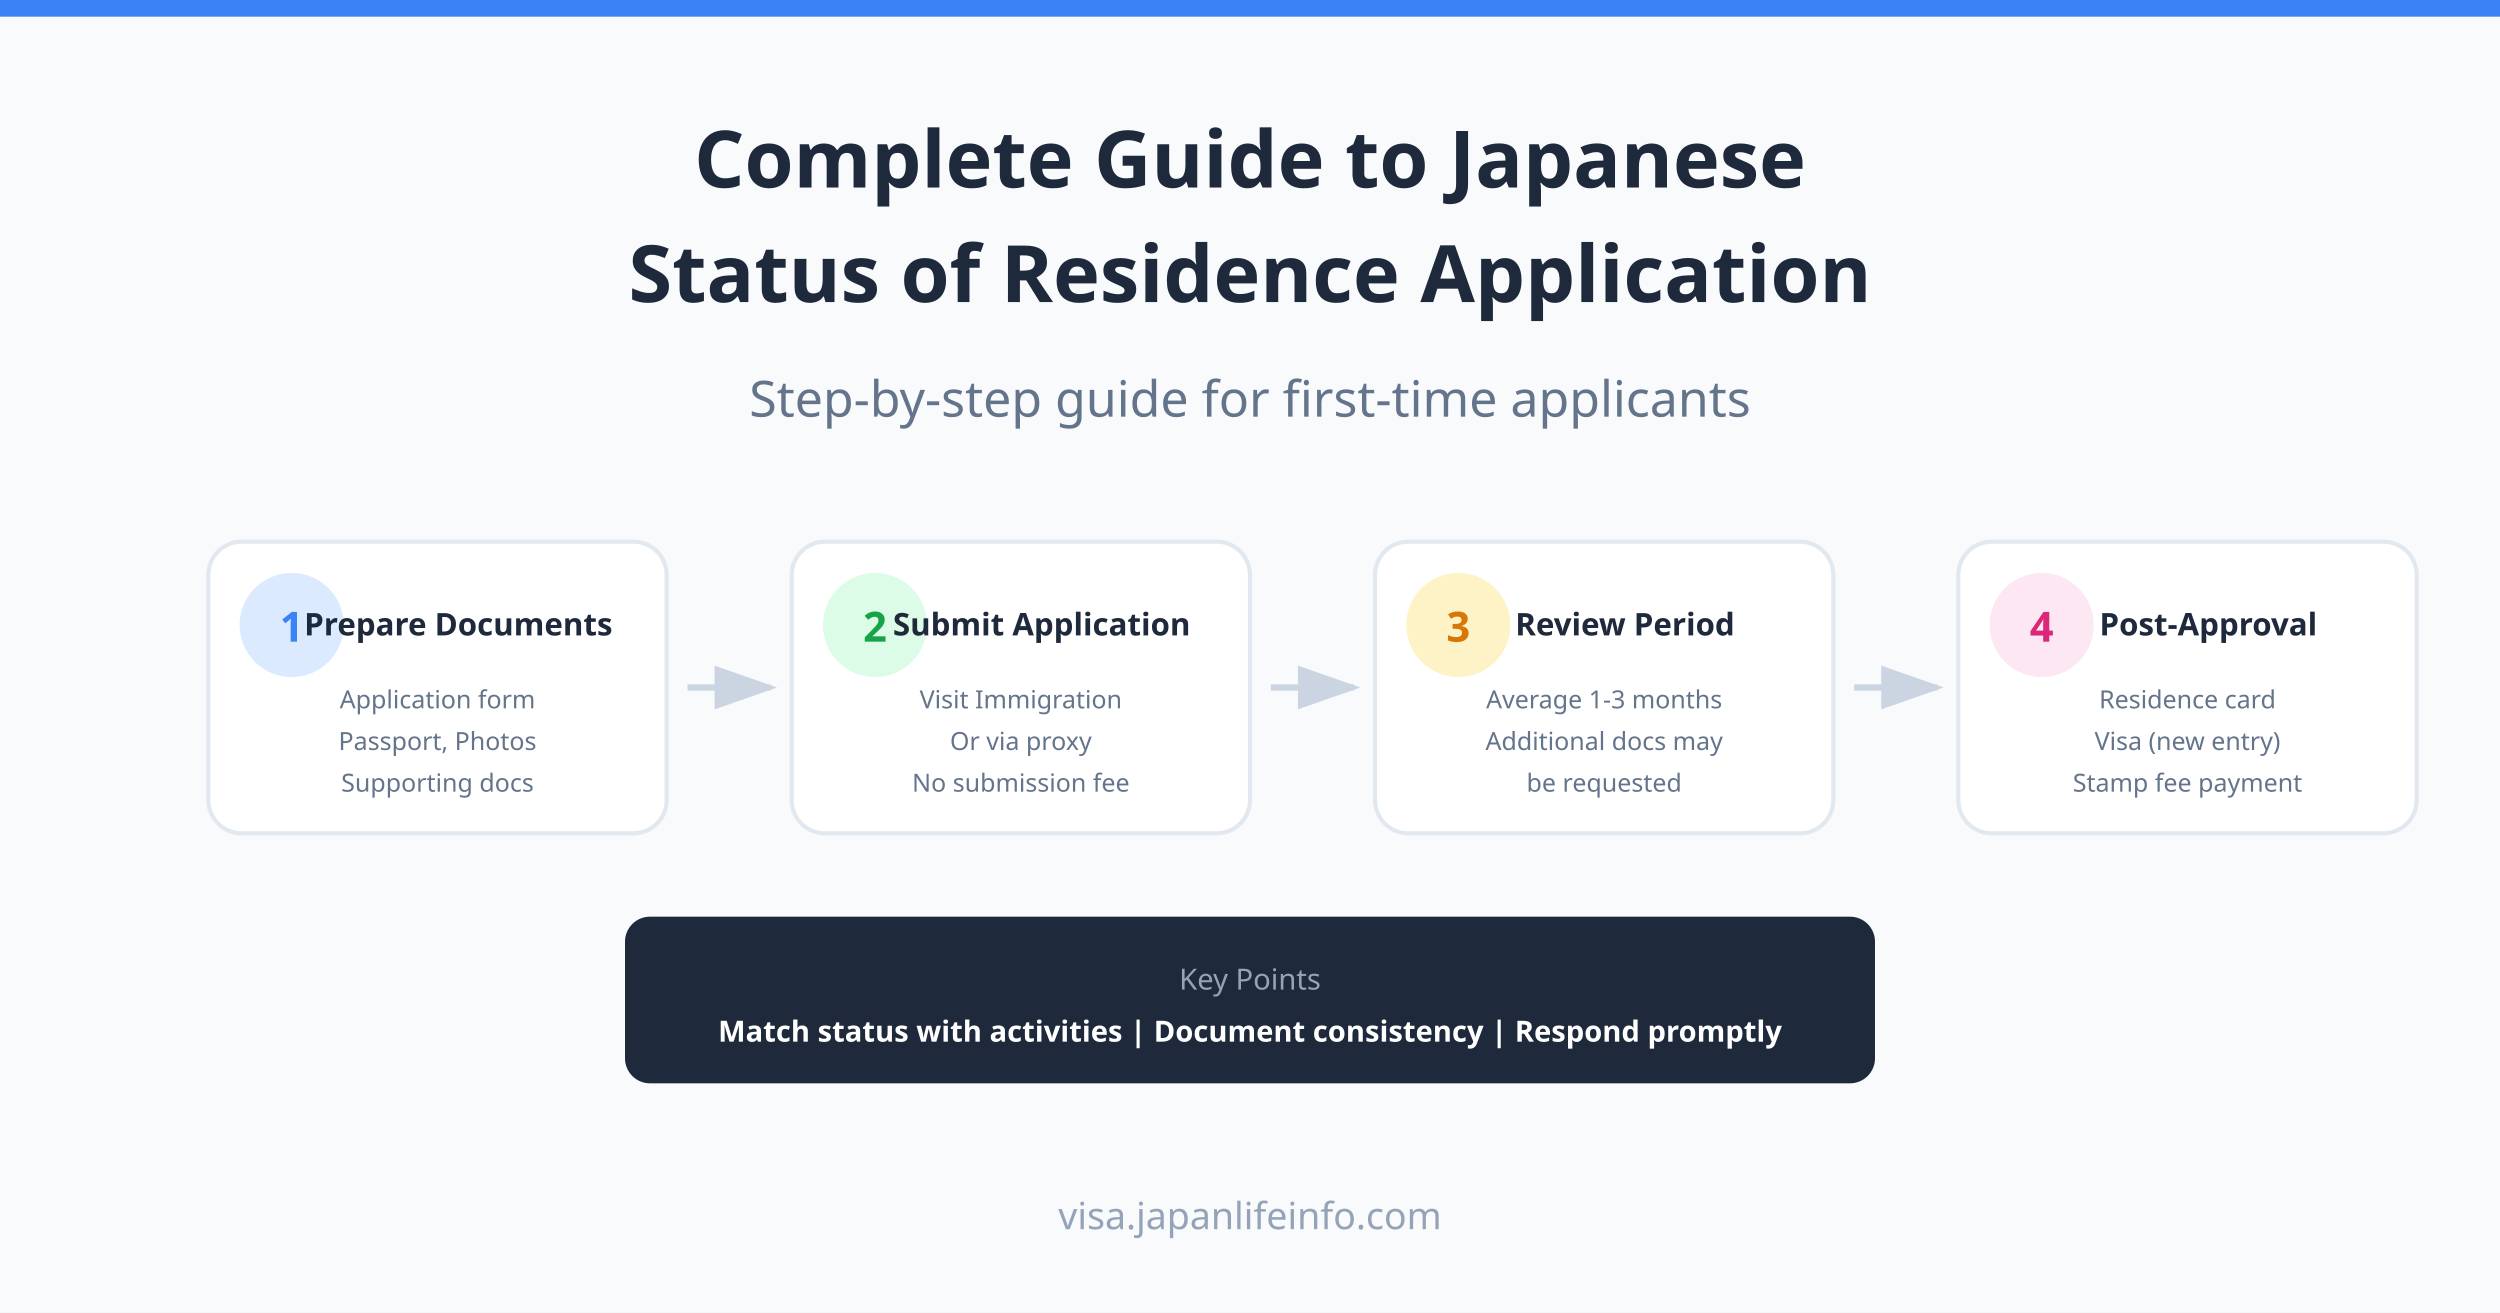
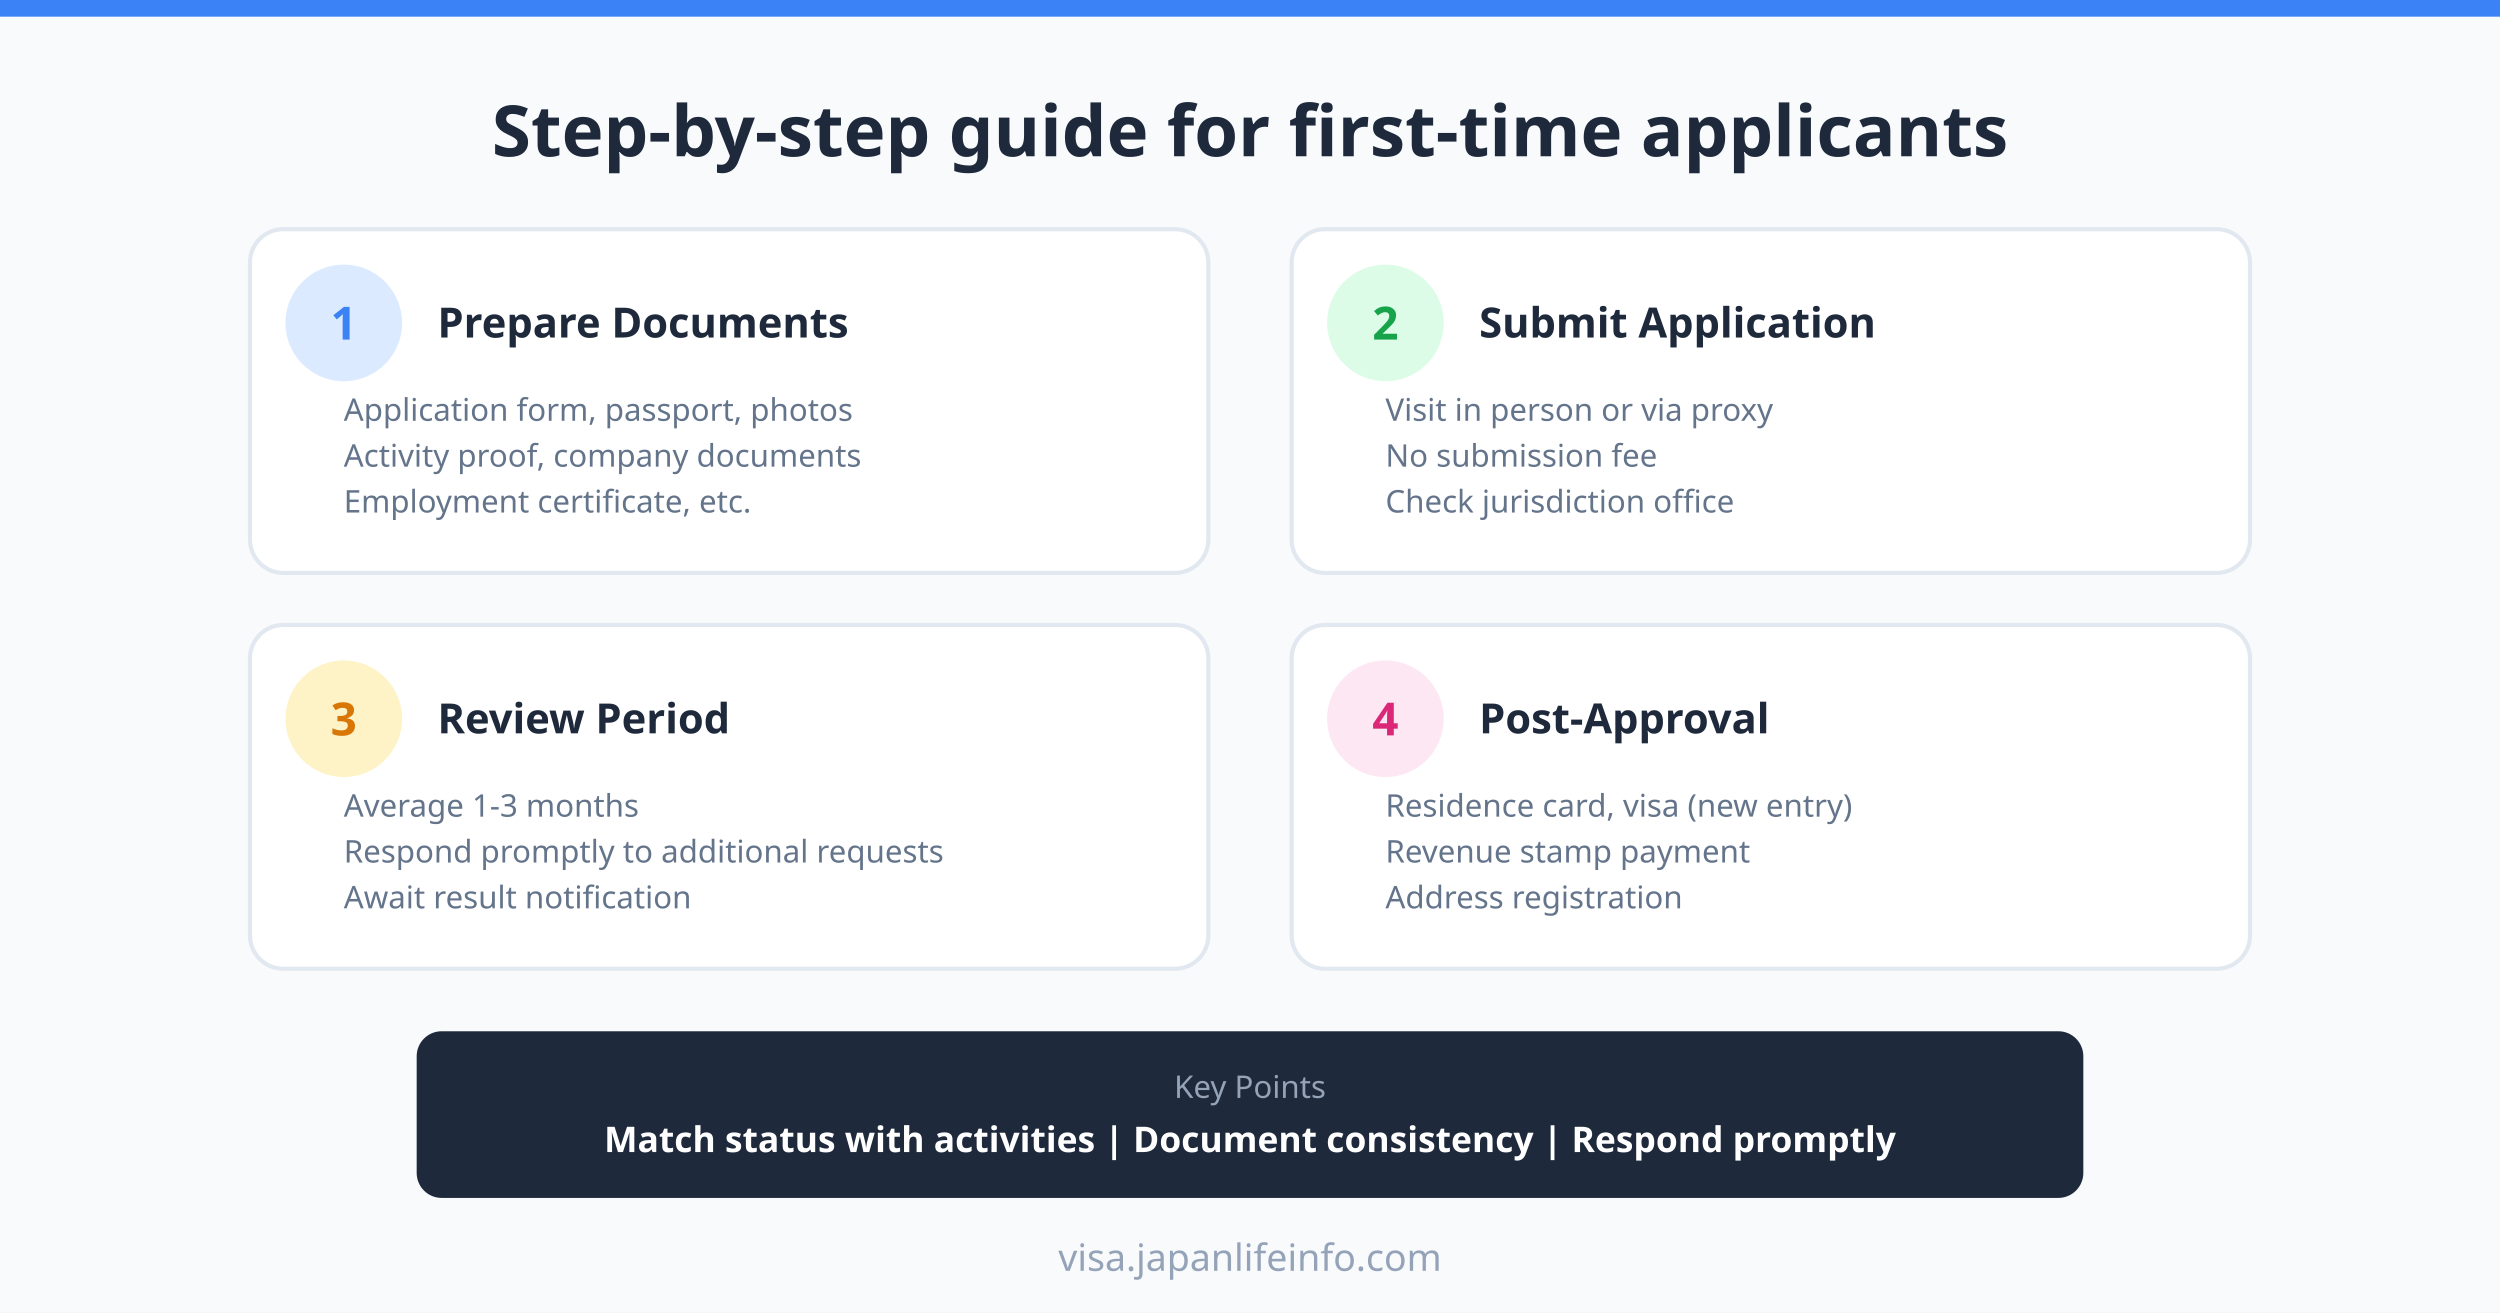
<svg xmlns="http://www.w3.org/2000/svg" width="1200" height="630" viewBox="0 0 1200 630" fill="none">
  <rect width="1200" height="630" fill="#f8fafc" />
  <rect width="1200" height="8" fill="url(#headerGradient)" />
-   <text x="600" y="90" text-anchor="middle" fill="#1e293b" font-family="sans-serif" font-size="38" font-weight="bold">Complete Guide to Japanese</text>
-   <text x="600" y="145" text-anchor="middle" fill="#1e293b" font-family="sans-serif" font-size="38" font-weight="bold">Status of Residence Application</text>
-   <text x="600" y="200" text-anchor="middle" fill="#64748b" font-family="sans-serif" font-size="24">Step-by-step guide for first-time applicants</text>
-   <g transform="translate(100, 260)">
-     <rect width="220" height="140" rx="16" fill="white" stroke="#e2e8f0" stroke-width="2" />
-     <circle cx="40" cy="40" r="25" fill="#dbeafe" />
-     <text x="40" y="48" text-anchor="middle" fill="#3b82f6" font-family="sans-serif" font-size="20" font-weight="bold">1</text>
-     <text x="120" y="45" text-anchor="middle" fill="#1e293b" font-family="sans-serif" font-size="15" font-weight="bold">Prepare Documents</text>
-     <text x="110" y="80" text-anchor="middle" fill="#64748b" font-family="sans-serif" font-size="12">Application form</text>
-     <text x="110" y="100" text-anchor="middle" fill="#64748b" font-family="sans-serif" font-size="12">Passport, Photos</text>
-     <text x="110" y="120" text-anchor="middle" fill="#64748b" font-family="sans-serif" font-size="12">Supporting docs</text>
+   <text x="600" y="75" text-anchor="middle" fill="#1e293b" font-family="sans-serif" font-size="34" font-weight="bold">Step-by-step guide for first-time applicants</text>
+   <g transform="translate(120, 110)">
+     <rect width="460" height="165" rx="16" fill="white" stroke="#e2e8f0" stroke-width="2" />
+     <circle cx="45" cy="45" r="28" fill="#dbeafe" />
+     <text x="45" y="53" text-anchor="middle" fill="#3b82f6" font-family="sans-serif" font-size="22" font-weight="bold">1</text>
+     <text x="90" y="52" fill="#1e293b" font-family="sans-serif" font-size="20" font-weight="bold">Prepare Documents</text>
+     <text x="45" y="92" fill="#64748b" font-family="sans-serif" font-size="15">Application form, passport, photos</text>
+     <text x="45" y="114" fill="#64748b" font-family="sans-serif" font-size="15">Activity proof, company documents</text>
+     <text x="45" y="136" fill="#64748b" font-family="sans-serif" font-size="15">Employment certificate, etc.</text>
  </g>
-   <path d="M330 330 L370 330" stroke="#cbd5e1" stroke-width="3" marker-end="url(#arrowhead)" />
-   <g transform="translate(380, 260)">
-     <rect width="220" height="140" rx="16" fill="white" stroke="#e2e8f0" stroke-width="2" />
-     <circle cx="40" cy="40" r="25" fill="#dcfce7" />
-     <text x="40" y="48" text-anchor="middle" fill="#16a34a" font-family="sans-serif" font-size="20" font-weight="bold">2</text>
-     <text x="120" y="45" text-anchor="middle" fill="#1e293b" font-family="sans-serif" font-size="15" font-weight="bold">Submit Application</text>
-     <text x="110" y="80" text-anchor="middle" fill="#64748b" font-family="sans-serif" font-size="12">Visit Immigration</text>
-     <text x="110" y="100" text-anchor="middle" fill="#64748b" font-family="sans-serif" font-size="12">Or via proxy</text>
-     <text x="110" y="120" text-anchor="middle" fill="#64748b" font-family="sans-serif" font-size="12">No submission fee</text>
+   <g transform="translate(620, 110)">
+     <rect width="460" height="165" rx="16" fill="white" stroke="#e2e8f0" stroke-width="2" />
+     <circle cx="45" cy="45" r="28" fill="#dcfce7" />
+     <text x="45" y="53" text-anchor="middle" fill="#16a34a" font-family="sans-serif" font-size="22" font-weight="bold">2</text>
+     <text x="90" y="52" fill="#1e293b" font-family="sans-serif" font-size="20" font-weight="bold">Submit Application</text>
+     <text x="45" y="92" fill="#64748b" font-family="sans-serif" font-size="15">Visit in person or via proxy</text>
+     <text x="45" y="114" fill="#64748b" font-family="sans-serif" font-size="15">No submission fee</text>
+     <text x="45" y="136" fill="#64748b" font-family="sans-serif" font-size="15">Check jurisdiction office</text>
  </g>
-   <path d="M610 330 L650 330" stroke="#cbd5e1" stroke-width="3" marker-end="url(#arrowhead)" />
-   <g transform="translate(660, 260)">
-     <rect width="220" height="140" rx="16" fill="white" stroke="#e2e8f0" stroke-width="2" />
-     <circle cx="40" cy="40" r="25" fill="#fef3c7" />
-     <text x="40" y="48" text-anchor="middle" fill="#d97706" font-family="sans-serif" font-size="20" font-weight="bold">3</text>
-     <text x="120" y="45" text-anchor="middle" fill="#1e293b" font-family="sans-serif" font-size="15" font-weight="bold">Review Period</text>
-     <text x="110" y="80" text-anchor="middle" fill="#64748b" font-family="sans-serif" font-size="12">Average 1-3 months</text>
-     <text x="110" y="100" text-anchor="middle" fill="#64748b" font-family="sans-serif" font-size="12">Additional docs may</text>
-     <text x="110" y="120" text-anchor="middle" fill="#64748b" font-family="sans-serif" font-size="12">be requested</text>
+   <g transform="translate(120, 300)">
+     <rect width="460" height="165" rx="16" fill="white" stroke="#e2e8f0" stroke-width="2" />
+     <circle cx="45" cy="45" r="28" fill="#fef3c7" />
+     <text x="45" y="53" text-anchor="middle" fill="#d97706" font-family="sans-serif" font-size="22" font-weight="bold">3</text>
+     <text x="90" y="52" fill="#1e293b" font-family="sans-serif" font-size="20" font-weight="bold">Review Period</text>
+     <text x="45" y="92" fill="#64748b" font-family="sans-serif" font-size="15">Average 1-3 months</text>
+     <text x="45" y="114" fill="#64748b" font-family="sans-serif" font-size="15">Respond promptly to additional requests</text>
+     <text x="45" y="136" fill="#64748b" font-family="sans-serif" font-size="15">Await result notification</text>
  </g>
-   <path d="M890 330 L930 330" stroke="#cbd5e1" stroke-width="3" marker-end="url(#arrowhead)" />
-   <g transform="translate(940, 260)">
-     <rect width="220" height="140" rx="16" fill="white" stroke="#e2e8f0" stroke-width="2" />
-     <circle cx="40" cy="40" r="25" fill="#fce7f3" />
-     <text x="40" y="48" text-anchor="middle" fill="#db2777" font-family="sans-serif" font-size="20" font-weight="bold">4</text>
-     <text x="120" y="45" text-anchor="middle" fill="#1e293b" font-family="sans-serif" font-size="15" font-weight="bold">Post-Approval</text>
-     <text x="110" y="80" text-anchor="middle" fill="#64748b" font-family="sans-serif" font-size="12">Residence card</text>
-     <text x="110" y="100" text-anchor="middle" fill="#64748b" font-family="sans-serif" font-size="12">Visa (new entry)</text>
-     <text x="110" y="120" text-anchor="middle" fill="#64748b" font-family="sans-serif" font-size="12">Stamp fee payment</text>
+   <g transform="translate(620, 300)">
+     <rect width="460" height="165" rx="16" fill="white" stroke="#e2e8f0" stroke-width="2" />
+     <circle cx="45" cy="45" r="28" fill="#fce7f3" />
+     <text x="45" y="53" text-anchor="middle" fill="#db2777" font-family="sans-serif" font-size="22" font-weight="bold">4</text>
+     <text x="90" y="52" fill="#1e293b" font-family="sans-serif" font-size="20" font-weight="bold">Post-Approval</text>
+     <text x="45" y="92" fill="#64748b" font-family="sans-serif" font-size="15">Residence card, visa (new entry)</text>
+     <text x="45" y="114" fill="#64748b" font-family="sans-serif" font-size="15">Revenue stamp payment</text>
+     <text x="45" y="136" fill="#64748b" font-family="sans-serif" font-size="15">Address registration</text>
  </g>
-   <g transform="translate(300, 440)">
-     <rect width="600" height="80" rx="12" fill="#1e293b" />
-     <text x="300" y="35" text-anchor="middle" fill="#94a3b8" font-family="sans-serif" font-size="14">Key Points</text>
-     <text x="300" y="60" text-anchor="middle" fill="white" font-family="sans-serif" font-size="14" font-weight="bold">Match status with activities | Document consistency | Respond promptly</text>
+   <g transform="translate(200, 495)">
+     <rect width="800" height="80" rx="12" fill="#1e293b" />
+     <text x="400" y="32" text-anchor="middle" fill="#94a3b8" font-family="sans-serif" font-size="15">Key Points</text>
+     <text x="400" y="58" text-anchor="middle" fill="white" font-family="sans-serif" font-size="17" font-weight="bold">Match status with activities | Document consistency | Respond promptly</text>
  </g>
-   <text x="600" y="590" text-anchor="middle" fill="#94a3b8" font-family="sans-serif" font-size="18">visa.japanlifeinfo.com</text>
+   <text x="600" y="610" text-anchor="middle" fill="#94a3b8" font-family="sans-serif" font-size="18">visa.japanlifeinfo.com</text>
  <defs>
    <linearGradient id="headerGradient" x1="0" y1="0" x2="1200" y2="0">
      <stop offset="0%" stop-color="#3b82f6" />
      <stop offset="50%" stop-color="#8b5cf6" />
      <stop offset="100%" stop-color="#10b981" />
    </linearGradient>
-     <marker id="arrowhead" markerWidth="10" markerHeight="7" refX="9" refY="3.5" orient="auto">
-       <polygon points="0 0, 10 3.5, 0 7" fill="#cbd5e1" />
-     </marker>
  </defs>
</svg>
